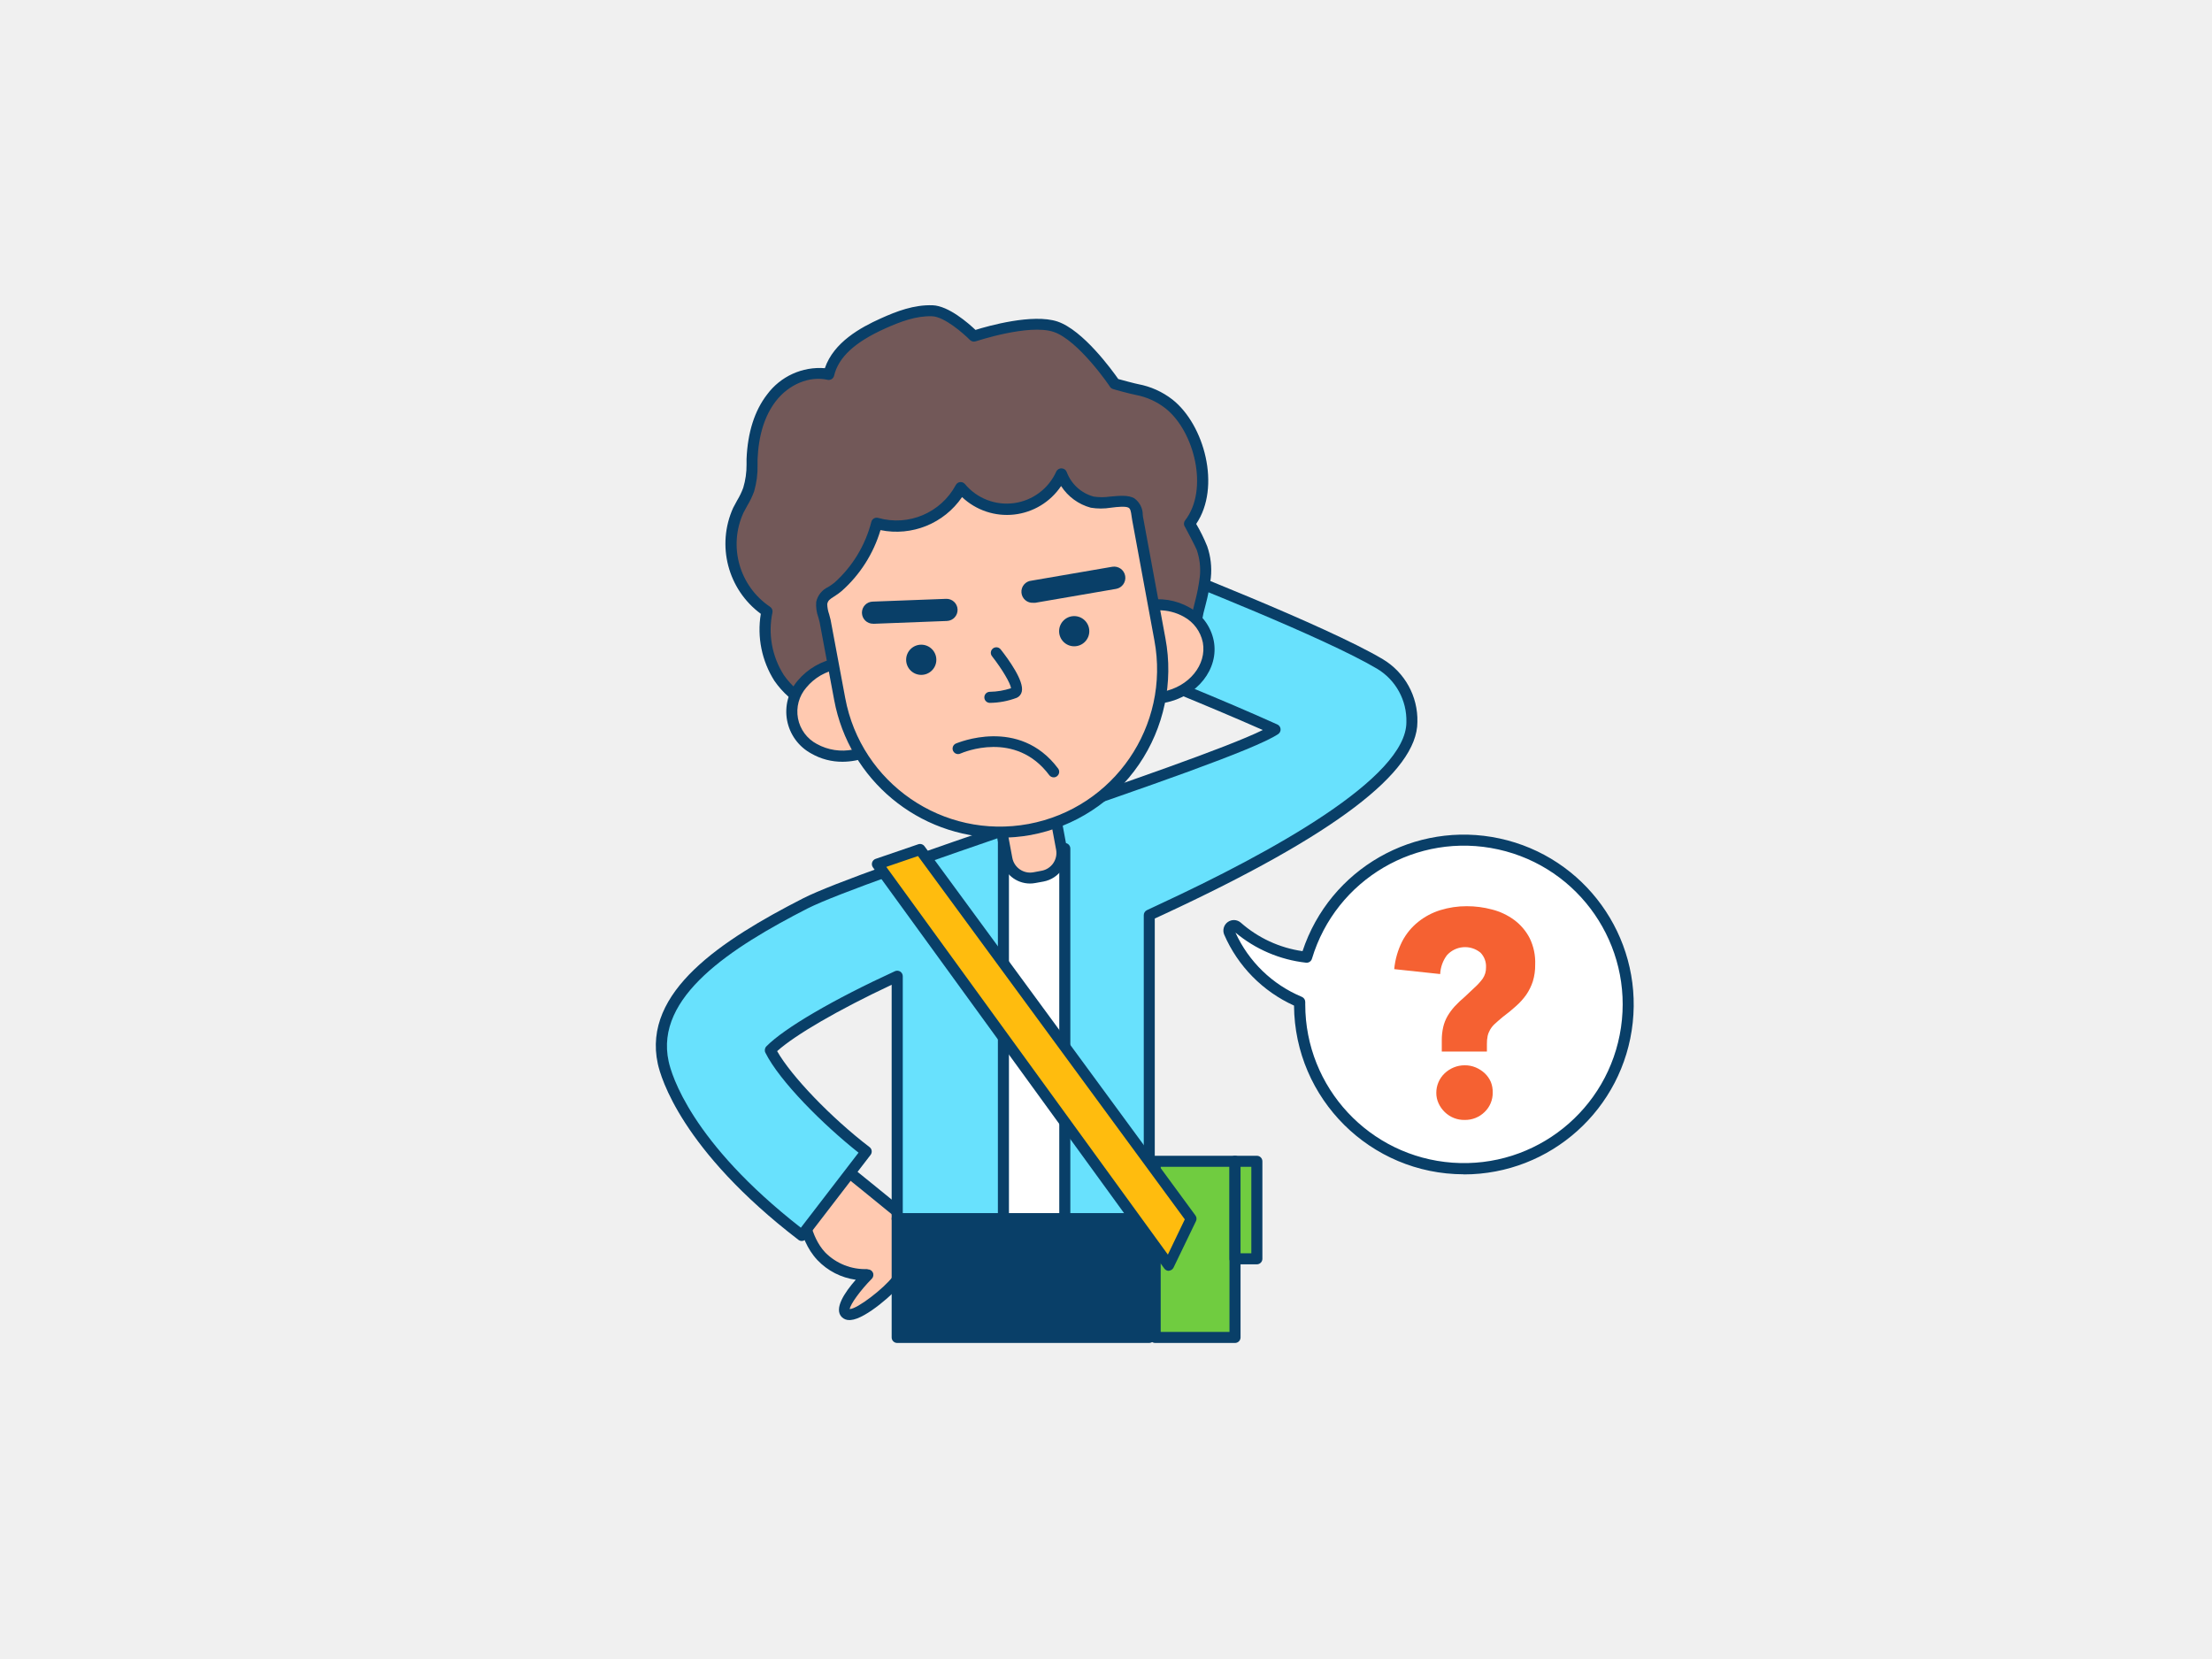
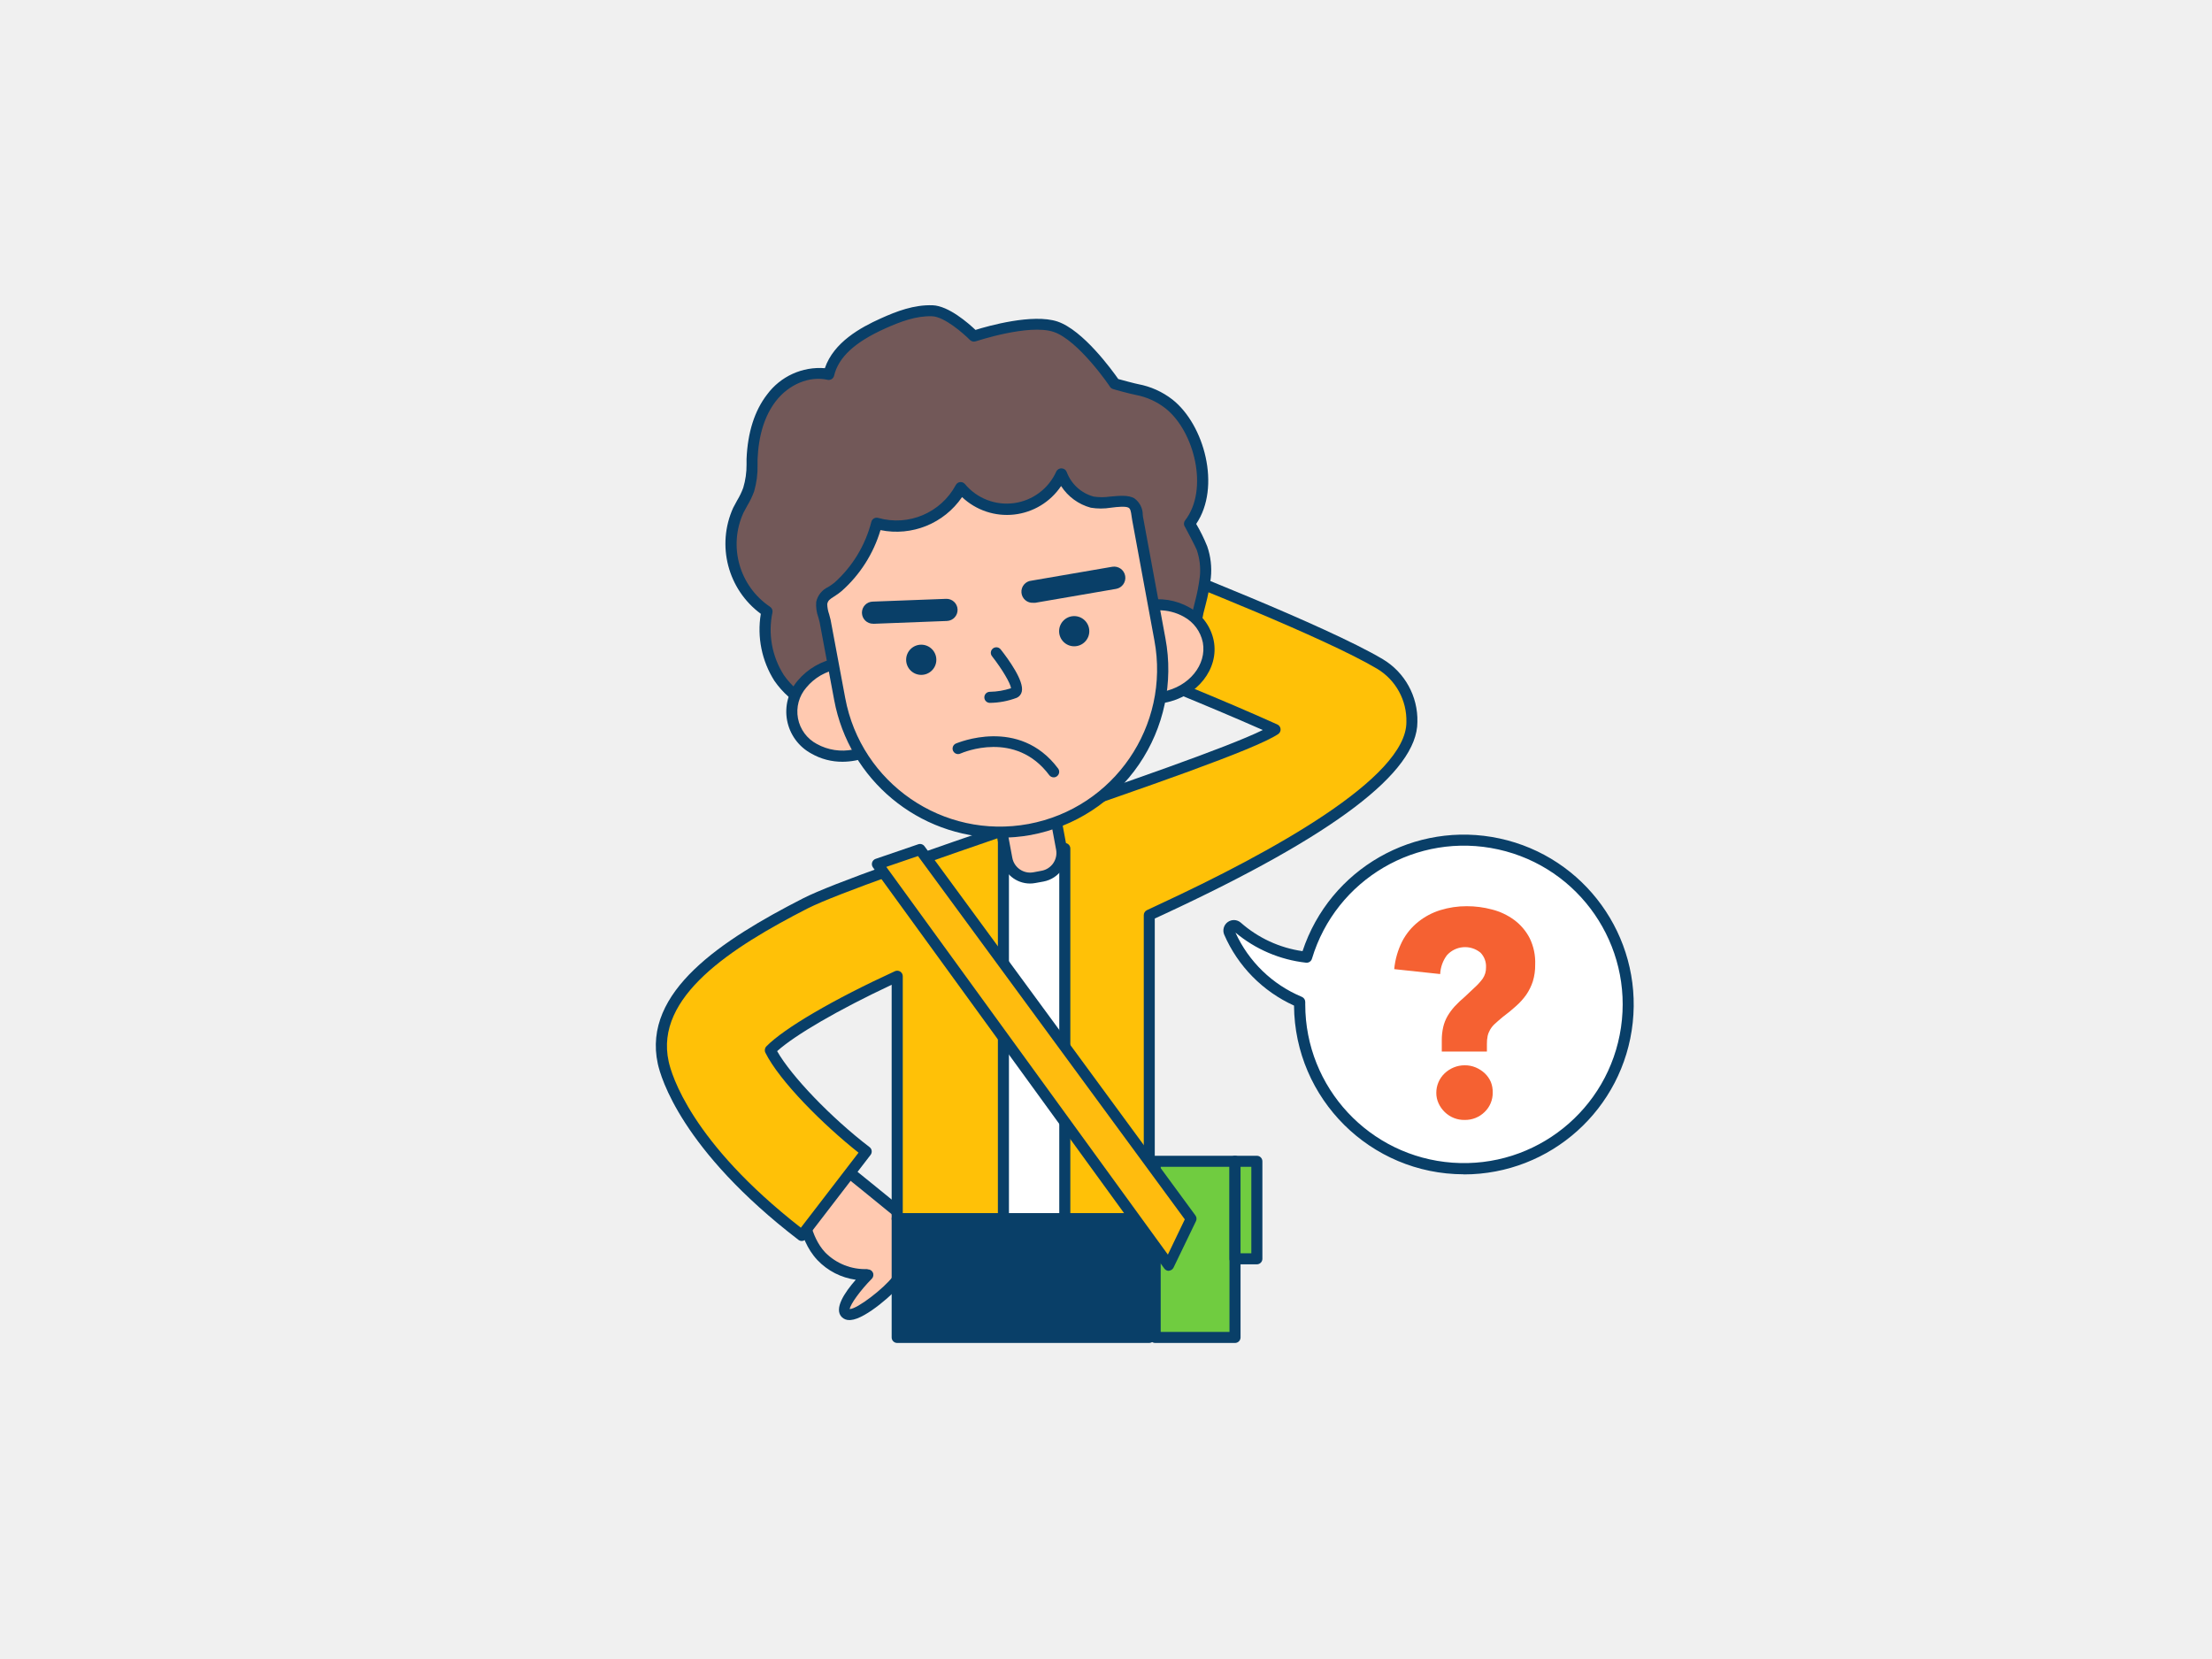
<svg xmlns="http://www.w3.org/2000/svg" viewBox="0 0 400 300" data-imageid="question-outline" imageName="Question" class="illustrations_image" style="width: 159px;">
  <g id="_24_question_outline" data-name="#24_question_outline">
    <rect x="208.89" y="209.97" width="14.44" height="31.88" fill="#70cc40" />
    <path d="M223.33,242.85H208.89a1,1,0,0,1-1-1V210a1,1,0,0,1,1-1h14.44a1,1,0,0,1,1,1v31.88A1,1,0,0,1,223.33,242.85Zm-13.44-2h12.44V211H209.89Z" fill="#093f68" />
    <path d="M151,210c1,.72,11.24,9.09,11.24,9.09s1.42,10.52,0,12.43-7.87,7.42-9.3,6,4-6.93,4-6.93a11.11,11.11,0,0,1-8.39-3.35C145,223.41,145,217.14,145,217.14Z" fill="#ffc9b0" />
    <path d="M153.6,238.71a1.86,1.86,0,0,1-1.37-.53c-1.49-1.49.49-4.45,2.52-6.76a11.76,11.76,0,0,1-6.93-3.55c-3.79-4-3.78-10.46-3.78-10.74a1,1,0,0,1,.23-.63l6-7.17a1,1,0,0,1,1.36-.17c1,.73,10.87,8.78,11.29,9.12a1,1,0,0,1,.35.64c.35,2.57,1.35,11.09-.18,13.17-1.16,1.56-6.5,6.41-9.25,6.61Zm3.34-9.17a1,1,0,0,1,.9.57,1,1,0,0,1-.19,1.13c-2.09,2.11-3.88,4.61-4,5.48,1.38,0,6.27-3.82,7.75-5.82.7-1,.48-6.53-.14-11.32-3.05-2.49-8.17-6.66-10.15-8.23l-5.1,6.14c.06,1.31.45,6.06,3.22,9a10.14,10.14,0,0,0,7.58,3Z" fill="#093f68" />
-     <path d="M249.54,120.07c-10.08-6-39.38-17.41-42.69-18.69L200,119.2c6.2,2.4,20.43,8.1,30.62,12.72-7.71,5.15-73.52,25.6-85,31.45-14.22,7.28-28.38,16.39-25.69,28.78.52,2.4,4.19,15.23,25.07,31.26l11.65-15.15c-7-5.37-14.88-13.41-17.35-18.34,3.18-3.26,12.23-8.47,23-13.39v43.86h45.58V165.48c4.69-2.31,47.51-20.8,47.49-34.9A11.89,11.89,0,0,0,249.54,120.07Z" fill="#68e1fd" class="target-color" />
+     <path d="M249.54,120.07c-10.08-6-39.38-17.41-42.69-18.69L200,119.2c6.2,2.4,20.43,8.1,30.62,12.72-7.71,5.15-73.52,25.6-85,31.45-14.22,7.28-28.38,16.39-25.69,28.78.52,2.4,4.19,15.23,25.07,31.26l11.65-15.15c-7-5.37-14.88-13.41-17.35-18.34,3.18-3.26,12.23-8.47,23-13.39v43.86h45.58V165.48c4.69-2.31,47.51-20.8,47.49-34.9A11.89,11.89,0,0,0,249.54,120.07Z" fill="#ffc107" class="target-color" />
    <path d="M145,224.41a1,1,0,0,1-.61-.2c-21.15-16.24-24.9-29.38-25.44-31.85-2.84-13.06,11.66-22.43,26.21-29.88,5.41-2.77,22.37-8.6,40.32-14.77s36.44-12.54,42.87-15.7c-10-4.43-23-9.64-28.76-11.88a1,1,0,0,1-.57-1.3L205.92,101a1,1,0,0,1,1.29-.57c3.32,1.29,32.68,12.73,42.84,18.77h0a12.85,12.85,0,0,1,6.26,11.36c0,9.07-15,20.46-45.95,34.83l-1.54.71v54.28a1,1,0,0,1-1,1H162.24a1,1,0,0,1-1-1v-42.3c-9.56,4.48-17.45,9.06-20.71,12,2.57,4.53,9.72,12,16.72,17.36a1,1,0,0,1,.18,1.4L145.78,224A1,1,0,0,1,145,224.41Zm56.25-105.78c6.59,2.57,20.06,8,29.74,12.38a1,1,0,0,1,.14,1.74c-4.21,2.81-24,9.63-45,16.85-17.1,5.88-34.77,12-40.06,14.66-13.87,7.1-27.71,16-25.16,27.67.5,2.32,4,14.55,23.91,30.08l10.43-13.57c-6.4-5.07-14.25-12.89-16.84-18.07a1,1,0,0,1,.17-1.15c3.21-3.28,12.12-8.49,23.26-13.6a1,1,0,0,1,.95.07,1,1,0,0,1,.46.84v42.86h43.58V165.48a1,1,0,0,1,.56-.89c.42-.21,1.15-.55,2.13-1,20.45-9.49,44.81-22.92,44.8-33a10.91,10.91,0,0,0-5.28-9.65c-9.38-5.58-35.6-15.92-41.61-18.26Z" fill="#093f68" />
    <polygon points="181.45 151.93 181.45 220.39 192.55 220.39 192.55 153.44 181.45 151.93" fill="#fff" />
    <path d="M192.55,221.39h-11.1a1,1,0,0,1-1-1V151.93a1,1,0,0,1,.34-.75,1,1,0,0,1,.79-.24l11.11,1.51a1,1,0,0,1,.86,1v66.95A1,1,0,0,1,192.55,221.39Zm-10.1-2h9.1V154.32l-9.1-1.25Z" fill="#093f68" />
    <path d="M181.85,148.59h10.05a0,0,0,0,1,0,0v5.79a4.27,4.27,0,0,1-4.27,4.27h-1.52a4.27,4.27,0,0,1-4.27-4.27v-5.79A0,0,0,0,1,181.85,148.59Z" transform="translate(-25.04 36.94) rotate(-10.58)" fill="#ffc9b0" />
    <path d="M186.26,159.77a5.26,5.26,0,0,1-5.17-4.3L180,149.79a1,1,0,0,1,.16-.75,1,1,0,0,1,.64-.42l9.88-1.85a1,1,0,0,1,1.17.8l1.06,5.69a5.28,5.28,0,0,1-4.21,6.15h0l-1.49.27A5.41,5.41,0,0,1,186.26,159.77Zm2.29-1.35h0Zm-6.37-8,.88,4.71a3.28,3.28,0,0,0,3.81,2.61l1.49-.28a3.27,3.27,0,0,0,2.62-3.81l-.88-4.71Z" fill="#093f68" />
    <path d="M146.38,129.51c-1-3-3.83-4.32-5.5-6.89a16.42,16.42,0,0,1-2.19-12.11,14.65,14.65,0,0,1-5.16-18.25,32,32,0,0,0,1.87-3.75A19.14,19.14,0,0,0,136,83c.17-3.94,1.1-8,3.51-11.09s6.52-5.12,10.36-4.23c1.08-4.53,5.56-7.32,9.81-9.23,2.83-1.27,5.84-2.4,8.94-2.29s7.51,4.6,7.51,4.6S186.05,57.4,190.9,59s10.69,10.32,10.69,10.32,3.09.87,4,1A13.49,13.49,0,0,1,211.4,73c5.71,4.5,8.4,15.65,3.73,21.67,0,0,2.13,4,2.27,4.43a12.34,12.34,0,0,1,.61,5.24c-.37,3.72-2,7.39-1.94,11.17l-6.32.08c-8.78.1-19,4.16-27.54,6l-21.06,4.62c-3.45.75-10,3.64-13.54,3A4,4,0,0,0,146.38,129.51Z" fill="#725858" />
    <path d="M146.38,130.5a1,1,0,0,1-.95-.68A9.48,9.48,0,0,0,142.6,126a15.94,15.94,0,0,1-2.56-2.88A17.3,17.3,0,0,1,137.58,111a15.76,15.76,0,0,1-5-19.17c.22-.44.47-.88.71-1.32a13.43,13.43,0,0,0,1.11-2.3A14.19,14.19,0,0,0,135,84l0-1c.2-4.81,1.45-8.74,3.72-11.67a11.82,11.82,0,0,1,10.44-4.75c1.6-4.7,6.48-7.37,10.11-9,2.9-1.31,6-2.49,9.38-2.38,2.9.11,6.46,3.24,7.75,4.46,2.26-.71,10.35-3,14.82-1.52,4.63,1.56,9.86,8.78,11,10.4.83.22,2.89.79,3.62.93A14.38,14.38,0,0,1,212,72.24c5.8,4.56,8.83,15.84,4.31,22.5a30,30,0,0,1,2,4.07,13.21,13.21,0,0,1,.65,5.65,35.19,35.19,0,0,1-.95,4.91,26,26,0,0,0-1,6.15,1,1,0,0,1-1,1l-6.34.08c-5.78.06-12.25,1.9-18.5,3.68-3.09.88-6,1.72-8.82,2.33l-21.07,4.62c-1,.22-2.34.65-3.75,1.1-3.52,1.12-7.51,2.39-10.18,1.88a2,2,0,0,1-.35.12,3.47,3.47,0,0,1-.51.15Zm1.12-2.27a1.51,1.51,0,0,1,.3,0c2.19.42,6.08-.81,9.2-1.81,1.46-.47,2.84-.91,3.93-1.15L182,120.67c2.75-.6,5.64-1.43,8.7-2.3,6.38-1.82,13-3.69,19-3.76l5.37-.07a32,32,0,0,1,1-5.64,33.53,33.53,0,0,0,.9-4.64,11.26,11.26,0,0,0-.56-4.82c-.15-.41-1.82-3.64-2.12-4.15a1.74,1.74,0,0,1-.11-.18,1,1,0,0,1,.12-1c4.34-5.59,1.67-16.16-3.55-20.27a12.44,12.44,0,0,0-5.34-2.42c-1-.19-4-1-4.13-1.07a1,1,0,0,1-.56-.4c0-.08-5.71-8.42-10.18-9.93s-14,1.68-14.13,1.71a1,1,0,0,1-1-.24c-1.16-1.17-4.63-4.22-6.84-4.3-2.92-.11-5.81,1-8.49,2.2-5.51,2.48-8.45,5.2-9.25,8.55a1,1,0,0,1-1.2.74c-3.22-.74-7,.81-9.34,3.87-2,2.59-3.12,6.13-3.3,10.52l0,1a15.81,15.81,0,0,1-.62,4.79,15.47,15.47,0,0,1-1.26,2.62c-.23.41-.46.82-.67,1.24a13.65,13.65,0,0,0,4.8,17,1,1,0,0,1,.45,1,15.23,15.23,0,0,0,2.05,11.35A14.14,14.14,0,0,0,144,124.6a12.66,12.66,0,0,1,3,3.69A2.39,2.39,0,0,1,147.5,128.23Z" fill="#093f68" />
    <ellipse cx="152.92" cy="128.29" rx="9.77" ry="8.42" transform="translate(-20.96 30.27) rotate(-10.58)" fill="#ffc9b0" />
    <path d="M152.37,137.75a11.19,11.19,0,0,1-5.65-1.48,8.62,8.62,0,0,1-2.47-13.19,11.93,11.93,0,0,1,14.87-2.78,8.81,8.81,0,0,1,4.38,6c.95,5.1-3,10.14-8.85,11.23A12.64,12.64,0,0,1,152.37,137.75Zm1.09-16.93a10.37,10.37,0,0,0-1.91.18,9.51,9.51,0,0,0-5.74,3.33,6.63,6.63,0,0,0,1.91,10.21,9.61,9.61,0,0,0,6.56,1c4.75-.89,8-4.88,7.25-8.9a6.83,6.83,0,0,0-3.42-4.65A9.24,9.24,0,0,0,153.46,120.82Z" fill="#093f68" />
    <ellipse cx="208.89" cy="117.83" rx="9.77" ry="8.42" transform="translate(-18.09 40.37) rotate(-10.58)" fill="#ffc9b0" />
    <path d="M208.35,127.3a11.26,11.26,0,0,1-5.66-1.49,8.78,8.78,0,0,1-4.38-6c-1-5.1,3-10.14,8.85-11.23a11.53,11.53,0,0,1,7.93,1.27,8.85,8.85,0,0,1,4.39,6c1,5.1-3,10.14-8.86,11.23A11.72,11.72,0,0,1,208.35,127.3Zm1.09-16.94a10.37,10.37,0,0,0-1.91.18c-4.75.88-8,4.88-7.26,8.9a6.83,6.83,0,0,0,3.43,4.64,9.58,9.58,0,0,0,6.55,1c4.76-.89,8-4.88,7.26-8.9a6.84,6.84,0,0,0-3.43-4.65A9.2,9.2,0,0,0,209.44,110.36Z" fill="#093f68" />
    <path d="M186.2,150a29.45,29.45,0,0,1-34.37-23.54l-2.64-14.13c-.16-.85-.79-2.42-.61-3.27.33-1.63,1.57-1.73,3-2.91a23.31,23.31,0,0,0,7-11.47,13.2,13.2,0,0,0,15.21-6.45,10.81,10.81,0,0,0,18.15-2.5,8.29,8.29,0,0,0,5.57,5.07c1.84.48,5.64-.68,7.09.17,1,.57.92,1.81,1.15,3,.57,3.11,1.16,6.22,1.74,9.33l2.31,12.35A29.46,29.46,0,0,1,186.2,150Z" fill="#ffc9b0" />
    <path d="M180.72,151.48a30.47,30.47,0,0,1-29.87-24.87l-2.64-14.13c-.05-.23-.13-.53-.23-.85a6.56,6.56,0,0,1-.38-2.81,3.9,3.9,0,0,1,2.16-2.67,10.06,10.06,0,0,0,1.15-.8,22.15,22.15,0,0,0,6.66-11,1,1,0,0,1,.48-.61,1,1,0,0,1,.78-.08,12.16,12.16,0,0,0,14-5.94,1,1,0,0,1,.78-.54,1,1,0,0,1,.88.35A9.83,9.83,0,0,0,191,85.29a1,1,0,0,1,1-.59,1,1,0,0,1,.9.66,7.21,7.21,0,0,0,4.88,4.44,10.07,10.07,0,0,0,2.94,0c1.71-.16,3.33-.31,4.4.31a3.67,3.67,0,0,1,1.53,3c0,.22.06.45.1.67l4,21.67A30.46,30.46,0,0,1,186.38,151h0A31,31,0,0,1,180.72,151.48Zm-21.5-55.62a23.82,23.82,0,0,1-7,11,11.13,11.13,0,0,1-1.38,1c-.82.52-1.12.73-1.25,1.38a6,6,0,0,0,.35,1.85c.11.39.21.75.26,1l2.64,14.12A28.46,28.46,0,0,0,186,149h0a28.46,28.46,0,0,0,22.75-33.2l-4-21.67-.12-.76c-.12-.92-.22-1.37-.55-1.56-.51-.3-2-.16-3.2,0a11.25,11.25,0,0,1-3.63,0,9.27,9.27,0,0,1-5.37-3.92,11.8,11.8,0,0,1-17.91,2A14.37,14.37,0,0,1,159.22,95.86Z" fill="#093f68" />
    <circle cx="166.59" cy="119.31" r="2.73" fill="#093f68" />
    <circle cx="194.25" cy="114.14" r="2.73" fill="#093f68" />
    <path d="M179,127.1a1,1,0,0,1,0-2,12.83,12.83,0,0,0,3.83-.65c-.1-.88-1.61-3.44-3.4-5.73a1,1,0,1,1,1.57-1.23c1.29,1.64,4.24,5.66,3.77,7.58a1.59,1.59,0,0,1-.9,1.11,14.15,14.15,0,0,1-4.85.92Z" fill="#093f68" />
    <path d="M157.9,112.79a2,2,0,0,1-.07-4l13.25-.5a2,2,0,1,1,.16,4l-13.26.51Z" fill="#093f68" />
    <path d="M186.88,109a2,2,0,0,1-.34-4l14.59-2.51a2,2,0,0,1,.68,4L187.22,109Z" fill="#093f68" />
    <path d="M190.54,140.57a1,1,0,0,1-.8-.4c-6.11-8.18-15.59-4.1-16-3.93a1,1,0,1,1-.81-1.82c.11,0,11.33-4.92,18.41,4.55a1,1,0,0,1-.21,1.4A.92.92,0,0,1,190.54,140.57Z" fill="#093f68" />
    <rect x="162.24" y="220.39" width="45.55" height="21.45" fill="#093f68" />
    <path d="M207.8,242.85H162.24a1,1,0,0,1-1-1V220.39a1,1,0,0,1,1-1H207.8a1,1,0,0,1,1,1v21.46A1,1,0,0,1,207.8,242.85Zm-44.56-2H206.8V221.39H163.24Z" fill="#093f68" />
    <polygon points="158.66 156.25 211.36 228.81 215.42 220.39 166.38 153.62 158.66 156.25" fill="#ffbc0e" />
    <path d="M211.36,229.81a1,1,0,0,1-.81-.41l-52.7-72.56a1,1,0,0,1-.14-.89,1,1,0,0,1,.63-.64l7.71-2.64a1,1,0,0,1,1.13.36l49,66.77a1,1,0,0,1,.1,1l-4.06,8.41a1,1,0,0,1-.81.57Zm-51.09-73.05,50.92,70.11,3.06-6.37L166,154.8Z" fill="#093f68" />
    <rect x="223.33" y="209.97" width="3.96" height="17.66" fill="#70cc40" />
    <path d="M227.28,228.63h-3.95a1,1,0,0,1-1-1V210a1,1,0,0,1,1-1h3.95a1,1,0,0,1,1,1v17.66A1,1,0,0,1,227.28,228.63Zm-2.95-2h1.95V211h-1.95Z" fill="#093f68" />
    <path d="M235,181.64c0-.15,0-.31,0-.46a24,24,0,0,1-12.72-12.58.9.9,0,0,1,1.45-1c4,3.74,9.19,5.06,12.51,5.51a29.73,29.73,0,1,1-1.25,8.55Z" fill="#fff" />
    <path d="M264.7,212.35A30.74,30.74,0,0,1,234,181.84,25,25,0,0,1,221.37,169a1.9,1.9,0,0,1,3-2.16A21.47,21.47,0,0,0,235.54,172a30.72,30.72,0,1,1,29.16,40.37Zm-41.29-43.71a22.83,22.83,0,0,0,12,11.62,1,1,0,0,1,.62.93v.45a28.7,28.7,0,1,0,1.21-8.26,1,1,0,0,1-1.1.7A24,24,0,0,1,223.41,168.64Z" fill="#093f68" />
    <path d="M277.61,174.45a9.9,9.9,0,0,1-.42,3,9.47,9.47,0,0,1-1.18,2.41,11.85,11.85,0,0,1-1.85,2.06c-.71.65-1.53,1.32-2.44,2-.56.46-1,.86-1.39,1.21a4.45,4.45,0,0,0-.87,1.07,4,4,0,0,0-.45,1.15,6.68,6.68,0,0,0-.13,1.44v1.36h-8.16v-2a10.46,10.46,0,0,1,.26-2.43,7.25,7.25,0,0,1,.79-2,10.72,10.72,0,0,1,1.28-1.73,20.37,20.37,0,0,1,1.81-1.72l1.72-1.62a11,11,0,0,0,1.52-1.65,3.47,3.47,0,0,0,.62-2.07,3.54,3.54,0,0,0-1-2.66,4.4,4.4,0,0,0-6.09.49,6.18,6.18,0,0,0-1.2,3.38l-8.31-.89a14.16,14.16,0,0,1,1.43-5,11,11,0,0,1,2.91-3.55,12.1,12.1,0,0,1,4-2.12,16,16,0,0,1,4.77-.71,17.51,17.51,0,0,1,4.59.6,11.53,11.53,0,0,1,4,1.89,9.57,9.57,0,0,1,2.78,3.26A10,10,0,0,1,277.61,174.45Zm-7.68,23.11a4.76,4.76,0,0,1-1.47,3.53,5,5,0,0,1-3.6,1.43,5,5,0,0,1-3.59-1.41,5.17,5.17,0,0,1-1.12-1.57,4.43,4.43,0,0,1-.42-1.93,4.83,4.83,0,0,1,.39-1.91,4.77,4.77,0,0,1,1.1-1.59,5.3,5.3,0,0,1,1.65-1.08,5.12,5.12,0,0,1,2-.39,5,5,0,0,1,2,.39,5.72,5.72,0,0,1,1.62,1.05,4.74,4.74,0,0,1,1.1,1.57A4.8,4.8,0,0,1,269.93,197.56Z" fill="#f56132" />
  </g>
</svg>
